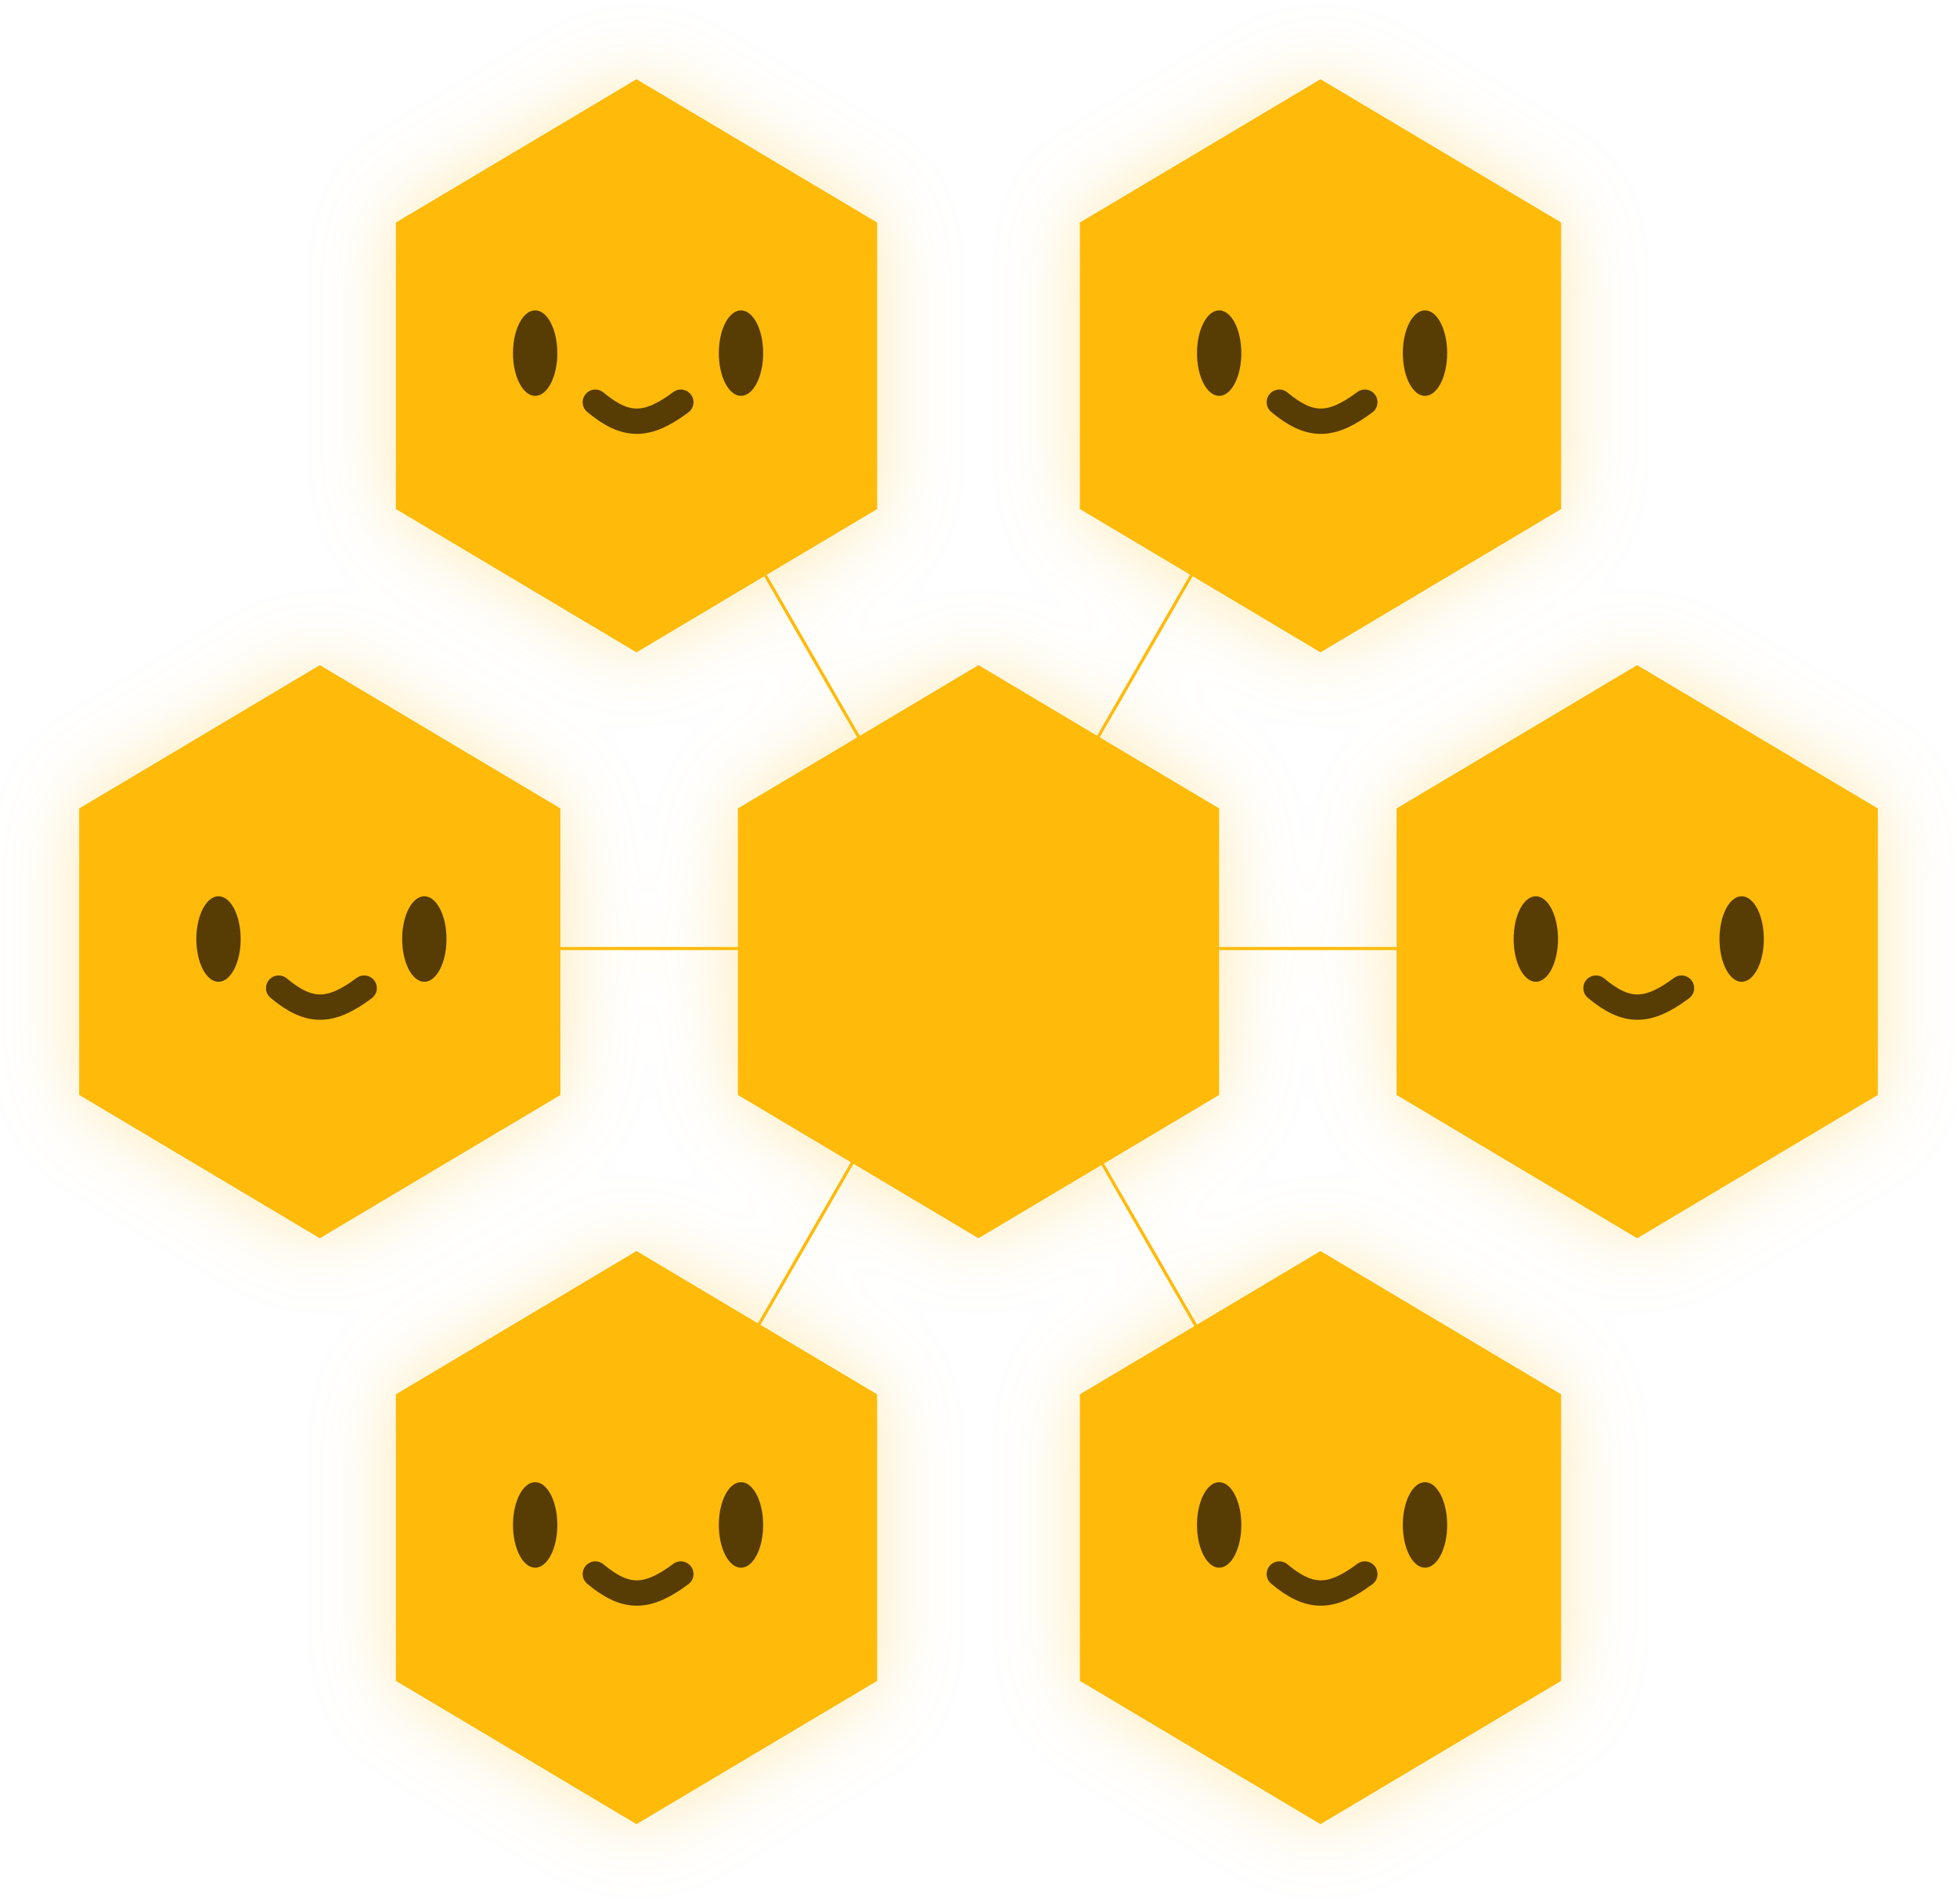
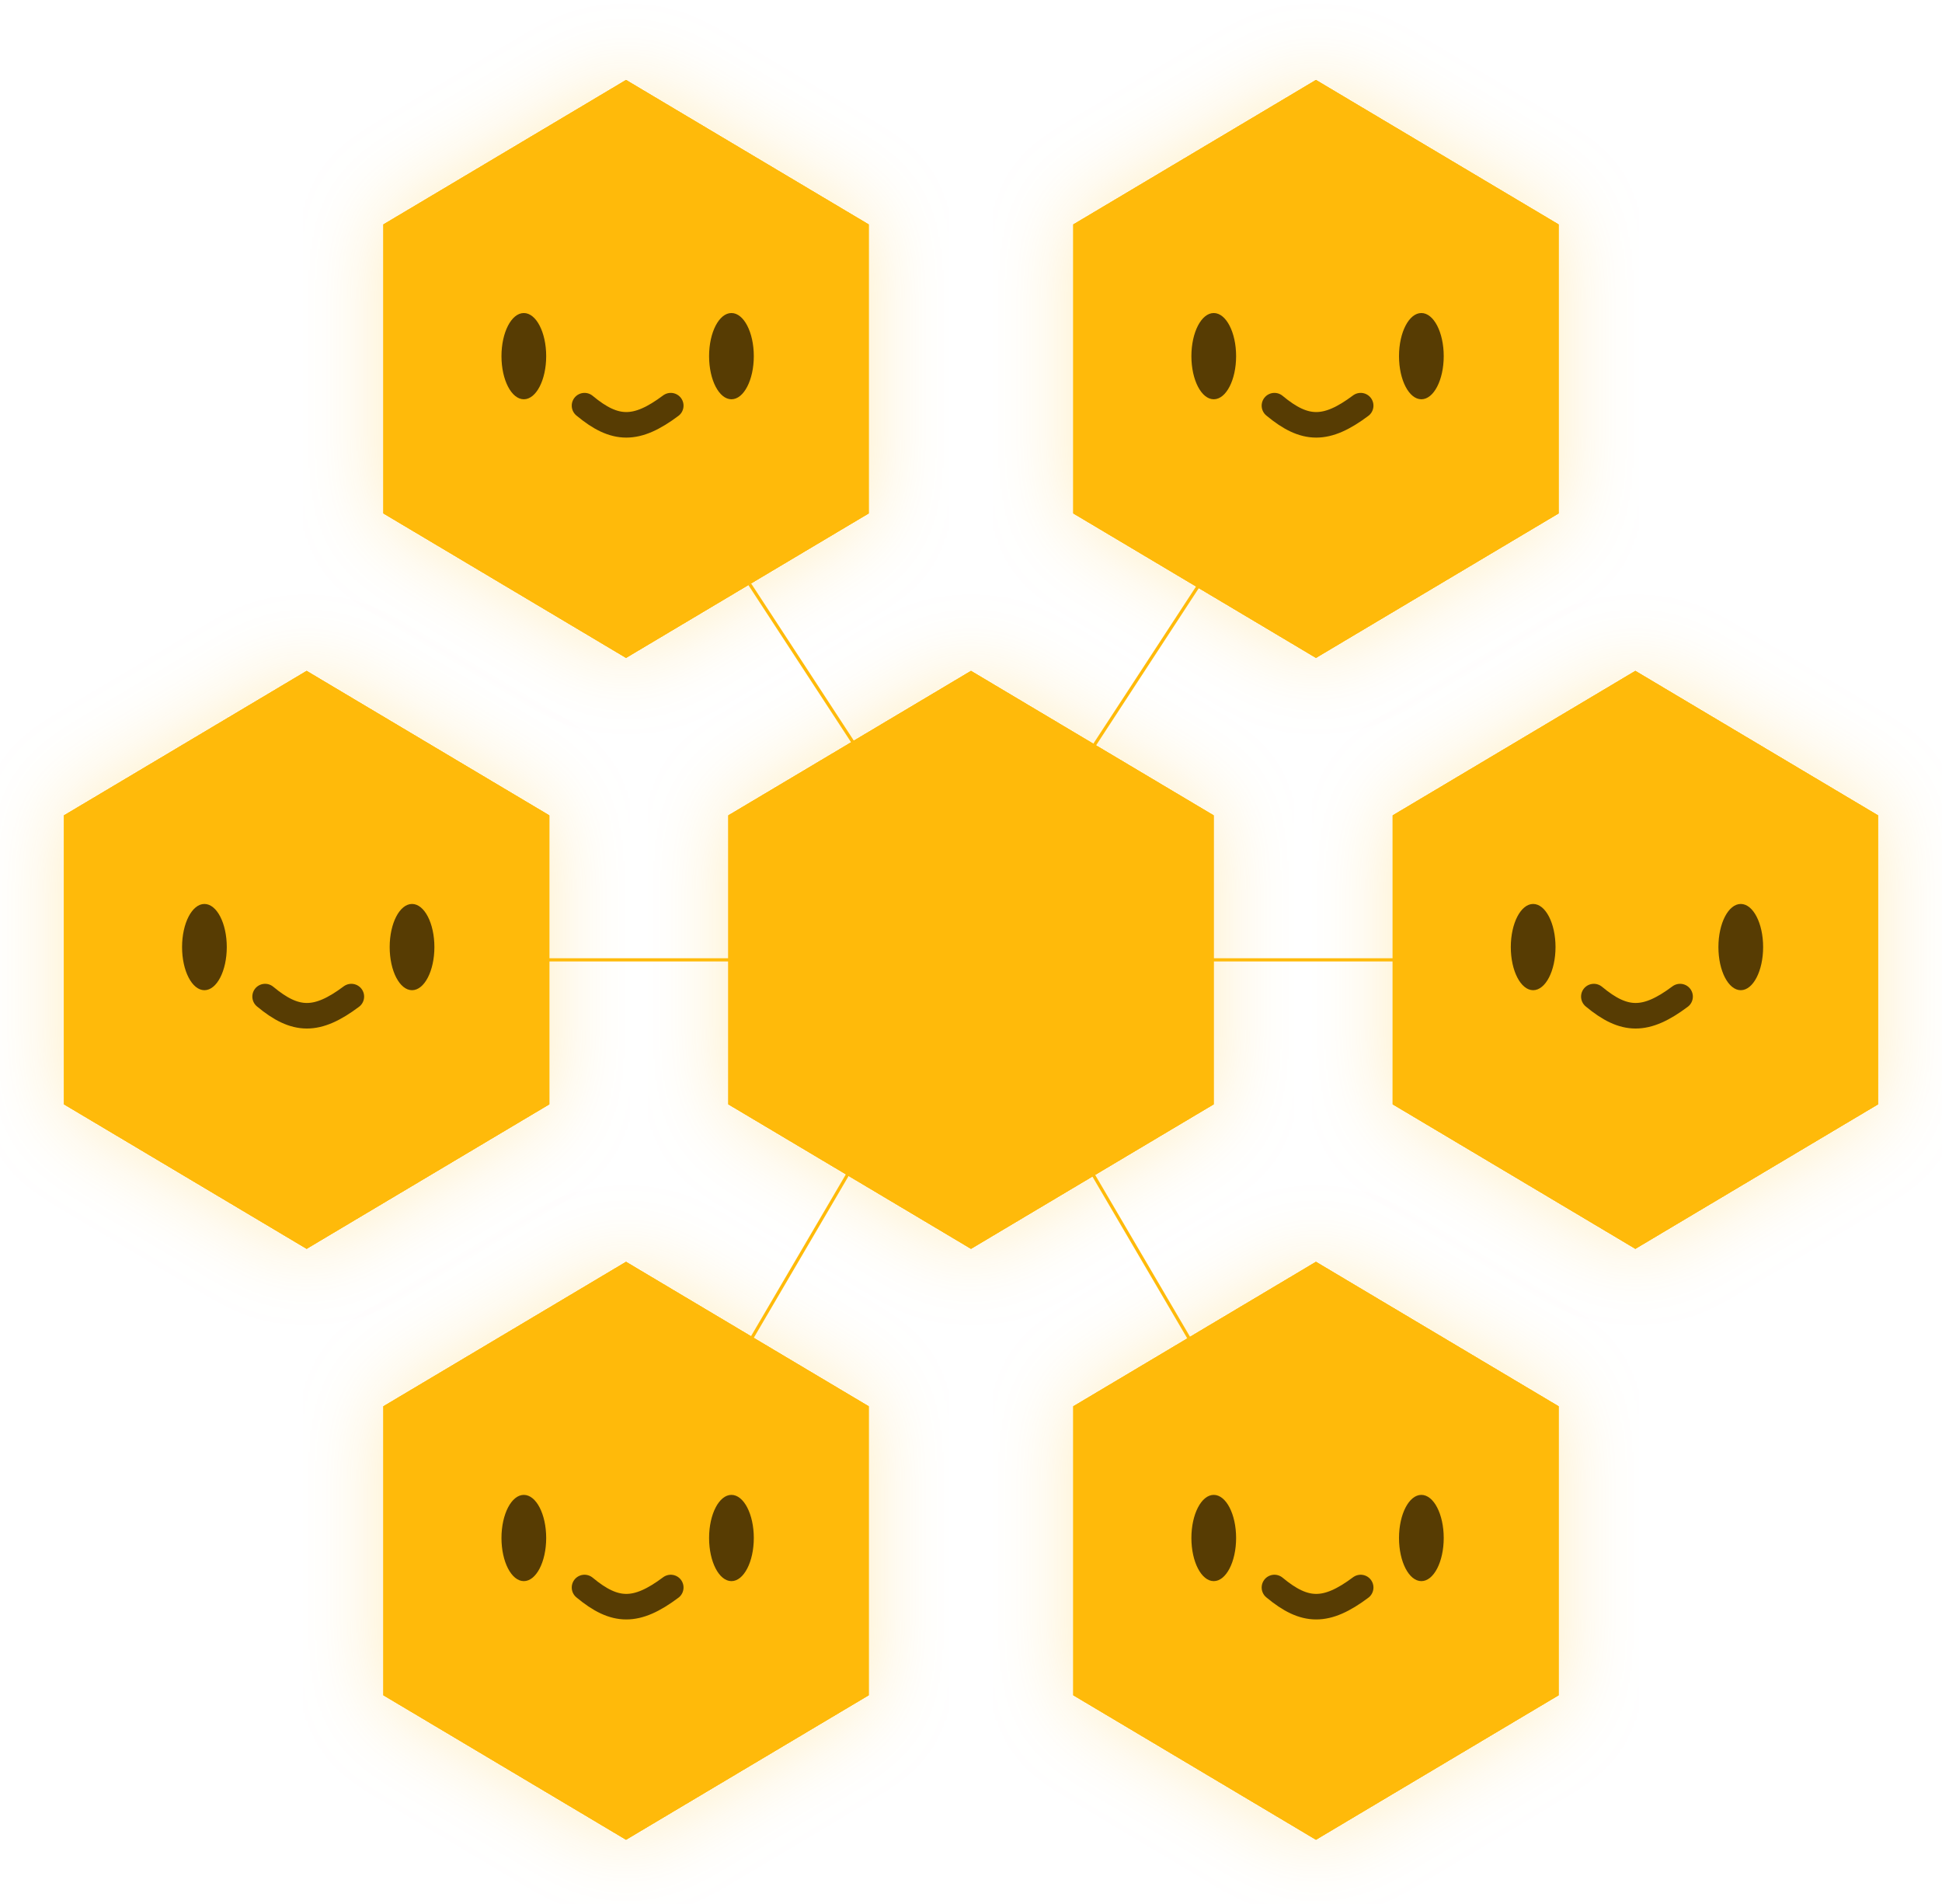
- <svg xmlns="http://www.w3.org/2000/svg" width="618" height="601" viewBox="0 0 618 601" fill="none">
-   <g filter="url(#filter0_d_96_142)">
-     <path d="M492.5 440.534V530.465L417 575.418L341.5 530.465V440.534L417 395.581L492.5 440.534Z" fill="#FFBA0A" stroke="#FFBA0A" />
-     <path d="M276.5 440.534V530.465L201 575.418L125.5 530.465V440.534L201 395.581L276.5 440.534Z" fill="#FFBA0A" stroke="#FFBA0A" />
-     <path d="M592.5 255.534V345.465L517 390.418L441.5 345.465V255.534L517 210.581L592.5 255.534Z" fill="#FFBA0A" stroke="#FFBA0A" />
-     <path d="M176.5 255.534V345.465L101 390.418L25.5 345.465V255.534L101 210.581L176.5 255.534Z" fill="#FFBA0A" stroke="#FFBA0A" />
-     <path d="M492.5 70.534V160.465L417 205.418L341.5 160.465V70.534L417 25.581L492.5 70.534Z" fill="#FFBA0A" stroke="#FFBA0A" />
-     <path d="M276.5 70.534V160.465L201 205.418L125.5 160.465V70.534L201 25.581L276.5 70.534Z" fill="#FFBA0A" stroke="#FFBA0A" />
-     <path d="M384.5 255.534V345.465L309 390.418L233.5 345.465V255.534L309 210.581L384.5 255.534Z" fill="#FFBA0A" stroke="#FFBA0A" />
-     <ellipse opacity="0.7" cx="69" cy="296.5" rx="7" ry="13.5" fill="#100700" />
-     <ellipse opacity="0.7" cx="169" cy="111.5" rx="7" ry="13.5" fill="#100700" />
-     <ellipse opacity="0.7" cx="385" cy="111.5" rx="7" ry="13.5" fill="#100700" />
-     <ellipse opacity="0.7" cx="485" cy="296.5" rx="7" ry="13.5" fill="#100700" />
-     <ellipse opacity="0.7" cx="385" cy="481.5" rx="7" ry="13.5" fill="#100700" />
-     <ellipse opacity="0.7" cx="169" cy="481.5" rx="7" ry="13.5" fill="#100700" />
-     <ellipse opacity="0.7" cx="134" cy="296.5" rx="7" ry="13.5" fill="#100700" />
-     <ellipse opacity="0.7" cx="234" cy="111.5" rx="7" ry="13.5" fill="#100700" />
-     <ellipse opacity="0.7" cx="450" cy="111.5" rx="7" ry="13.5" fill="#100700" />
-     <ellipse opacity="0.7" cx="550" cy="296.5" rx="7" ry="13.5" fill="#100700" />
-     <ellipse opacity="0.7" cx="450" cy="481.5" rx="7" ry="13.5" fill="#100700" />
-     <ellipse opacity="0.7" cx="234" cy="481.5" rx="7" ry="13.5" fill="#100700" />
-     <path opacity="0.7" d="M88 312C97.556 319.96 104.247 320.04 115 312" stroke="#100700" stroke-width="8" stroke-linecap="round" />
-     <path opacity="0.7" d="M188 127C197.556 134.96 204.247 135.04 215 127" stroke="#100700" stroke-width="8" stroke-linecap="round" />
-     <path opacity="0.7" d="M404 127C413.556 134.96 420.247 135.04 431 127" stroke="#100700" stroke-width="8" stroke-linecap="round" />
-     <path opacity="0.7" d="M504 312C513.556 319.96 520.247 320.04 531 312" stroke="#100700" stroke-width="8" stroke-linecap="round" />
-     <path opacity="0.7" d="M404 497C413.556 504.96 420.247 505.04 431 497" stroke="#100700" stroke-width="8" stroke-linecap="round" />
-     <path opacity="0.7" d="M188 497C197.556 504.96 204.247 505.04 215 497" stroke="#100700" stroke-width="8" stroke-linecap="round" />
-     <line x1="177" y1="299.5" x2="233.45" y2="299.5" stroke="#FFBA0A" />
-     <line x1="385" y1="299.5" x2="441" y2="299.5" stroke="#FFBA0A" />
-     <line x1="239.55" y1="418.424" x2="269.3" y2="366.895" stroke="#FFBA0A" />
-     <line x1="346.539" y1="233.114" x2="376.249" y2="181.655" stroke="#FFBA0A" />
-     <line x1="241.734" y1="181.74" x2="271.234" y2="232.836" stroke="#FFBA0A" />
-     <line x1="348.089" y1="367.416" x2="377.799" y2="418.875" stroke="#FFBA0A" />
+ <svg xmlns="http://www.w3.org/2000/svg" width="608" height="596" viewBox="0 0 608 596" fill="none">
+   <g filter="url(#filter0_d_344_332)">
+     <path d="M412 395L488 440.25V530.75L412 576L336 530.75V440.25L412 395Z" fill="#FFBA0A" />
+     <path d="M487.5 440.534V530.465L412 575.418L336.5 530.465V440.534L412 395.581L487.5 440.534Z" stroke="#FFBA0A" />
  </g>
+   <g filter="url(#filter1_d_344_332)">
+     <path d="M196 395L272 440.25V530.75L196 576L120 530.75V440.25L196 395Z" fill="#FFBA0A" />
+     <path d="M271.5 440.534V530.465L196 575.418L120.5 530.465V440.534L196 395.581L271.5 440.534Z" stroke="#FFBA0A" />
+   </g>
+   <g filter="url(#filter2_d_344_332)">
+     <path d="M512 210L588 255.25V345.75L512 391L436 345.75V255.25L512 210Z" fill="#FFBA0A" />
+     <path d="M587.5 255.534V345.465L512 390.418L436.5 345.465V255.534L512 210.581L587.5 255.534Z" stroke="#FFBA0A" />
+   </g>
+   <g filter="url(#filter3_d_344_332)">
+     <path d="M96 210L172 255.25V345.75L96 391L20 345.75V255.25L96 210Z" fill="#FFBA0A" />
+     <path d="M171.5 255.534V345.465L96 390.418L20.5 345.465V255.534L96 210.581L171.5 255.534Z" stroke="#FFBA0A" />
+   </g>
+   <g filter="url(#filter4_d_344_332)">
+     <path d="M412 25L488 70.25V160.75L412 206L336 160.75V70.25L412 25Z" fill="#FFBA0A" />
+     <path d="M487.5 70.534V160.465L412 205.418L336.5 160.465V70.534L412 25.581L487.5 70.534Z" stroke="#FFBA0A" />
+   </g>
+   <g filter="url(#filter5_d_344_332)">
+     <path d="M196 25L272 70.25V160.75L196 206L120 160.75V70.25L196 25Z" fill="#FFBA0A" />
+     <path d="M271.5 70.534V160.465L196 205.418L120.5 160.465V70.534L196 25.581L271.5 70.534Z" stroke="#FFBA0A" />
+   </g>
+   <g filter="url(#filter6_d_344_332)">
+     <path d="M304 210L380 255.25V345.75L304 391L228 345.75V255.25L304 210Z" fill="#FFBA0A" />
+     <path d="M379.5 255.534V345.465L304 390.418L228.5 345.465V255.534L304 210.581L379.5 255.534Z" stroke="#FFBA0A" />
+   </g>
+   <line x1="267.009" y1="232.307" x2="234.733" y2="182.918" stroke="#FFBA0A" />
+   <line y1="-0.5" x2="60" y2="-0.5" transform="matrix(0.54705 -0.8371 -0.8371 -0.54705 342.165 233.033)" stroke="#FFBA0A" />
+   <line x1="265.494" y1="367.496" x2="235.156" y2="419.261" stroke="#FFBA0A" />
+   <line y1="-0.5" x2="60" y2="-0.5" transform="matrix(0.505644 0.862742 0.862742 -0.505644 342.529 367.243)" stroke="#FFBA0A" />
+   <line x1="230.165" y1="300.5" x2="170.165" y2="300.5" stroke="#FFBA0A" />
+   <line y1="-0.5" x2="60" y2="-0.5" transform="matrix(1 0 0 -1 378.427 300)" stroke="#FFBA0A" />
+   <ellipse opacity="0.7" cx="380" cy="111.5" rx="7" ry="13.5" fill="#100700" />
+   <ellipse opacity="0.7" cx="445" cy="111.5" rx="7" ry="13.5" fill="#100700" />
+   <path opacity="0.7" d="M399 127C408.556 134.96 415.247 135.04 426 127" stroke="#100700" stroke-width="8" stroke-linecap="round" />
+   <ellipse opacity="0.7" cx="64" cy="296.5" rx="7" ry="13.5" fill="#100700" />
+   <ellipse opacity="0.7" cx="480" cy="296.5" rx="7" ry="13.5" fill="#100700" />
+   <ellipse opacity="0.7" cx="380" cy="481.5" rx="7" ry="13.5" fill="#100700" />
+   <ellipse opacity="0.7" cx="164" cy="481.5" rx="7" ry="13.5" fill="#100700" />
+   <ellipse opacity="0.7" cx="129" cy="296.5" rx="7" ry="13.5" fill="#100700" />
+   <ellipse opacity="0.7" cx="545" cy="296.5" rx="7" ry="13.5" fill="#100700" />
+   <ellipse opacity="0.7" cx="445" cy="481.5" rx="7" ry="13.5" fill="#100700" />
+   <ellipse opacity="0.7" cx="229" cy="481.5" rx="7" ry="13.5" fill="#100700" />
+   <path opacity="0.7" d="M83 312C92.556 319.96 99.247 320.04 110 312" stroke="#100700" stroke-width="8" stroke-linecap="round" />
+   <g opacity="0.7">
+     <path d="M171 111.5C171 118.956 167.866 125 164 125C160.134 125 157 118.956 157 111.5C157 104.044 160.134 98 164 98C167.866 98 171 104.044 171 111.5Z" fill="#100700" />
+     <path d="M236 111.5C236 118.956 232.866 125 229 125C225.134 125 222 118.956 222 111.5C222 104.044 225.134 98 229 98C232.866 98 236 104.044 236 111.5Z" fill="#100700" />
+   </g>
+   <path opacity="0.7" d="M183 127C192.556 134.96 199.247 135.04 210 127" stroke="#100700" stroke-width="8" stroke-linecap="round" />
+   <path opacity="0.7" d="M499 312C508.556 319.96 515.247 320.04 526 312" stroke="#100700" stroke-width="8" stroke-linecap="round" />
+   <path opacity="0.7" d="M399 497C408.556 504.96 415.247 505.04 426 497" stroke="#100700" stroke-width="8" stroke-linecap="round" />
+   <path opacity="0.7" d="M183 497C192.556 504.96 199.247 505.04 210 497" stroke="#100700" stroke-width="8" stroke-linecap="round" />
  <defs>
-     <filter id="filter0_d_96_142" x="0" y="0" width="618" height="601" filterUnits="userSpaceOnUse" color-interpolation-filters="sRGB">
+     <filter id="filter0_d_344_332" x="311" y="370" width="202" height="231" filterUnits="userSpaceOnUse" color-interpolation-filters="sRGB">
      <feFlood flood-opacity="0" result="BackgroundImageFix" />
      <feColorMatrix in="SourceAlpha" type="matrix" values="0 0 0 0 0 0 0 0 0 0 0 0 0 0 0 0 0 0 127 0" result="hardAlpha" />
      <feOffset />
      <feGaussianBlur stdDeviation="12.5" />
      <feComposite in2="hardAlpha" operator="out" />
-       <feColorMatrix type="matrix" values="0 0 0 0 1 0 0 0 0 0.729 0 0 0 0 0.039 0 0 0 0.3 0" />
-       <feBlend mode="normal" in2="BackgroundImageFix" result="effect1_dropShadow_96_142" />
-       <feBlend mode="normal" in="SourceGraphic" in2="effect1_dropShadow_96_142" result="shape" />
+       <feColorMatrix type="matrix" values="0 0 0 0 1 0 0 0 0 0.729 0 0 0 0 0.039 0 0 0 0.25 0" />
+       <feBlend mode="normal" in2="BackgroundImageFix" result="effect1_dropShadow_344_332" />
+       <feBlend mode="normal" in="SourceGraphic" in2="effect1_dropShadow_344_332" result="shape" />
+     </filter>
+     <filter id="filter1_d_344_332" x="95" y="370" width="202" height="231" filterUnits="userSpaceOnUse" color-interpolation-filters="sRGB">
+       <feFlood flood-opacity="0" result="BackgroundImageFix" />
+       <feColorMatrix in="SourceAlpha" type="matrix" values="0 0 0 0 0 0 0 0 0 0 0 0 0 0 0 0 0 0 127 0" result="hardAlpha" />
+       <feOffset />
+       <feGaussianBlur stdDeviation="12.5" />
+       <feComposite in2="hardAlpha" operator="out" />
+       <feColorMatrix type="matrix" values="0 0 0 0 1 0 0 0 0 0.729 0 0 0 0 0.039 0 0 0 0.25 0" />
+       <feBlend mode="normal" in2="BackgroundImageFix" result="effect1_dropShadow_344_332" />
+       <feBlend mode="normal" in="SourceGraphic" in2="effect1_dropShadow_344_332" result="shape" />
+     </filter>
+     <filter id="filter2_d_344_332" x="411" y="185" width="202" height="231" filterUnits="userSpaceOnUse" color-interpolation-filters="sRGB">
+       <feFlood flood-opacity="0" result="BackgroundImageFix" />
+       <feColorMatrix in="SourceAlpha" type="matrix" values="0 0 0 0 0 0 0 0 0 0 0 0 0 0 0 0 0 0 127 0" result="hardAlpha" />
+       <feOffset />
+       <feGaussianBlur stdDeviation="12.5" />
+       <feComposite in2="hardAlpha" operator="out" />
+       <feColorMatrix type="matrix" values="0 0 0 0 1 0 0 0 0 0.729 0 0 0 0 0.039 0 0 0 0.25 0" />
+       <feBlend mode="normal" in2="BackgroundImageFix" result="effect1_dropShadow_344_332" />
+       <feBlend mode="normal" in="SourceGraphic" in2="effect1_dropShadow_344_332" result="shape" />
+     </filter>
+     <filter id="filter3_d_344_332" x="-5" y="185" width="202" height="231" filterUnits="userSpaceOnUse" color-interpolation-filters="sRGB">
+       <feFlood flood-opacity="0" result="BackgroundImageFix" />
+       <feColorMatrix in="SourceAlpha" type="matrix" values="0 0 0 0 0 0 0 0 0 0 0 0 0 0 0 0 0 0 127 0" result="hardAlpha" />
+       <feOffset />
+       <feGaussianBlur stdDeviation="12.5" />
+       <feComposite in2="hardAlpha" operator="out" />
+       <feColorMatrix type="matrix" values="0 0 0 0 1 0 0 0 0 0.729 0 0 0 0 0.039 0 0 0 0.25 0" />
+       <feBlend mode="normal" in2="BackgroundImageFix" result="effect1_dropShadow_344_332" />
+       <feBlend mode="normal" in="SourceGraphic" in2="effect1_dropShadow_344_332" result="shape" />
+     </filter>
+     <filter id="filter4_d_344_332" x="311" y="0" width="202" height="231" filterUnits="userSpaceOnUse" color-interpolation-filters="sRGB">
+       <feFlood flood-opacity="0" result="BackgroundImageFix" />
+       <feColorMatrix in="SourceAlpha" type="matrix" values="0 0 0 0 0 0 0 0 0 0 0 0 0 0 0 0 0 0 127 0" result="hardAlpha" />
+       <feOffset />
+       <feGaussianBlur stdDeviation="12.5" />
+       <feComposite in2="hardAlpha" operator="out" />
+       <feColorMatrix type="matrix" values="0 0 0 0 1 0 0 0 0 0.729 0 0 0 0 0.039 0 0 0 0.25 0" />
+       <feBlend mode="normal" in2="BackgroundImageFix" result="effect1_dropShadow_344_332" />
+       <feBlend mode="normal" in="SourceGraphic" in2="effect1_dropShadow_344_332" result="shape" />
+     </filter>
+     <filter id="filter5_d_344_332" x="95" y="0" width="202" height="231" filterUnits="userSpaceOnUse" color-interpolation-filters="sRGB">
+       <feFlood flood-opacity="0" result="BackgroundImageFix" />
+       <feColorMatrix in="SourceAlpha" type="matrix" values="0 0 0 0 0 0 0 0 0 0 0 0 0 0 0 0 0 0 127 0" result="hardAlpha" />
+       <feOffset />
+       <feGaussianBlur stdDeviation="12.5" />
+       <feComposite in2="hardAlpha" operator="out" />
+       <feColorMatrix type="matrix" values="0 0 0 0 1 0 0 0 0 0.729 0 0 0 0 0.039 0 0 0 0.25 0" />
+       <feBlend mode="normal" in2="BackgroundImageFix" result="effect1_dropShadow_344_332" />
+       <feBlend mode="normal" in="SourceGraphic" in2="effect1_dropShadow_344_332" result="shape" />
+     </filter>
+     <filter id="filter6_d_344_332" x="203" y="185" width="202" height="231" filterUnits="userSpaceOnUse" color-interpolation-filters="sRGB">
+       <feFlood flood-opacity="0" result="BackgroundImageFix" />
+       <feColorMatrix in="SourceAlpha" type="matrix" values="0 0 0 0 0 0 0 0 0 0 0 0 0 0 0 0 0 0 127 0" result="hardAlpha" />
+       <feOffset />
+       <feGaussianBlur stdDeviation="12.5" />
+       <feComposite in2="hardAlpha" operator="out" />
+       <feColorMatrix type="matrix" values="0 0 0 0 1 0 0 0 0 0.729 0 0 0 0 0.039 0 0 0 0.25 0" />
+       <feBlend mode="normal" in2="BackgroundImageFix" result="effect1_dropShadow_344_332" />
+       <feBlend mode="normal" in="SourceGraphic" in2="effect1_dropShadow_344_332" result="shape" />
    </filter>
  </defs>
</svg>
